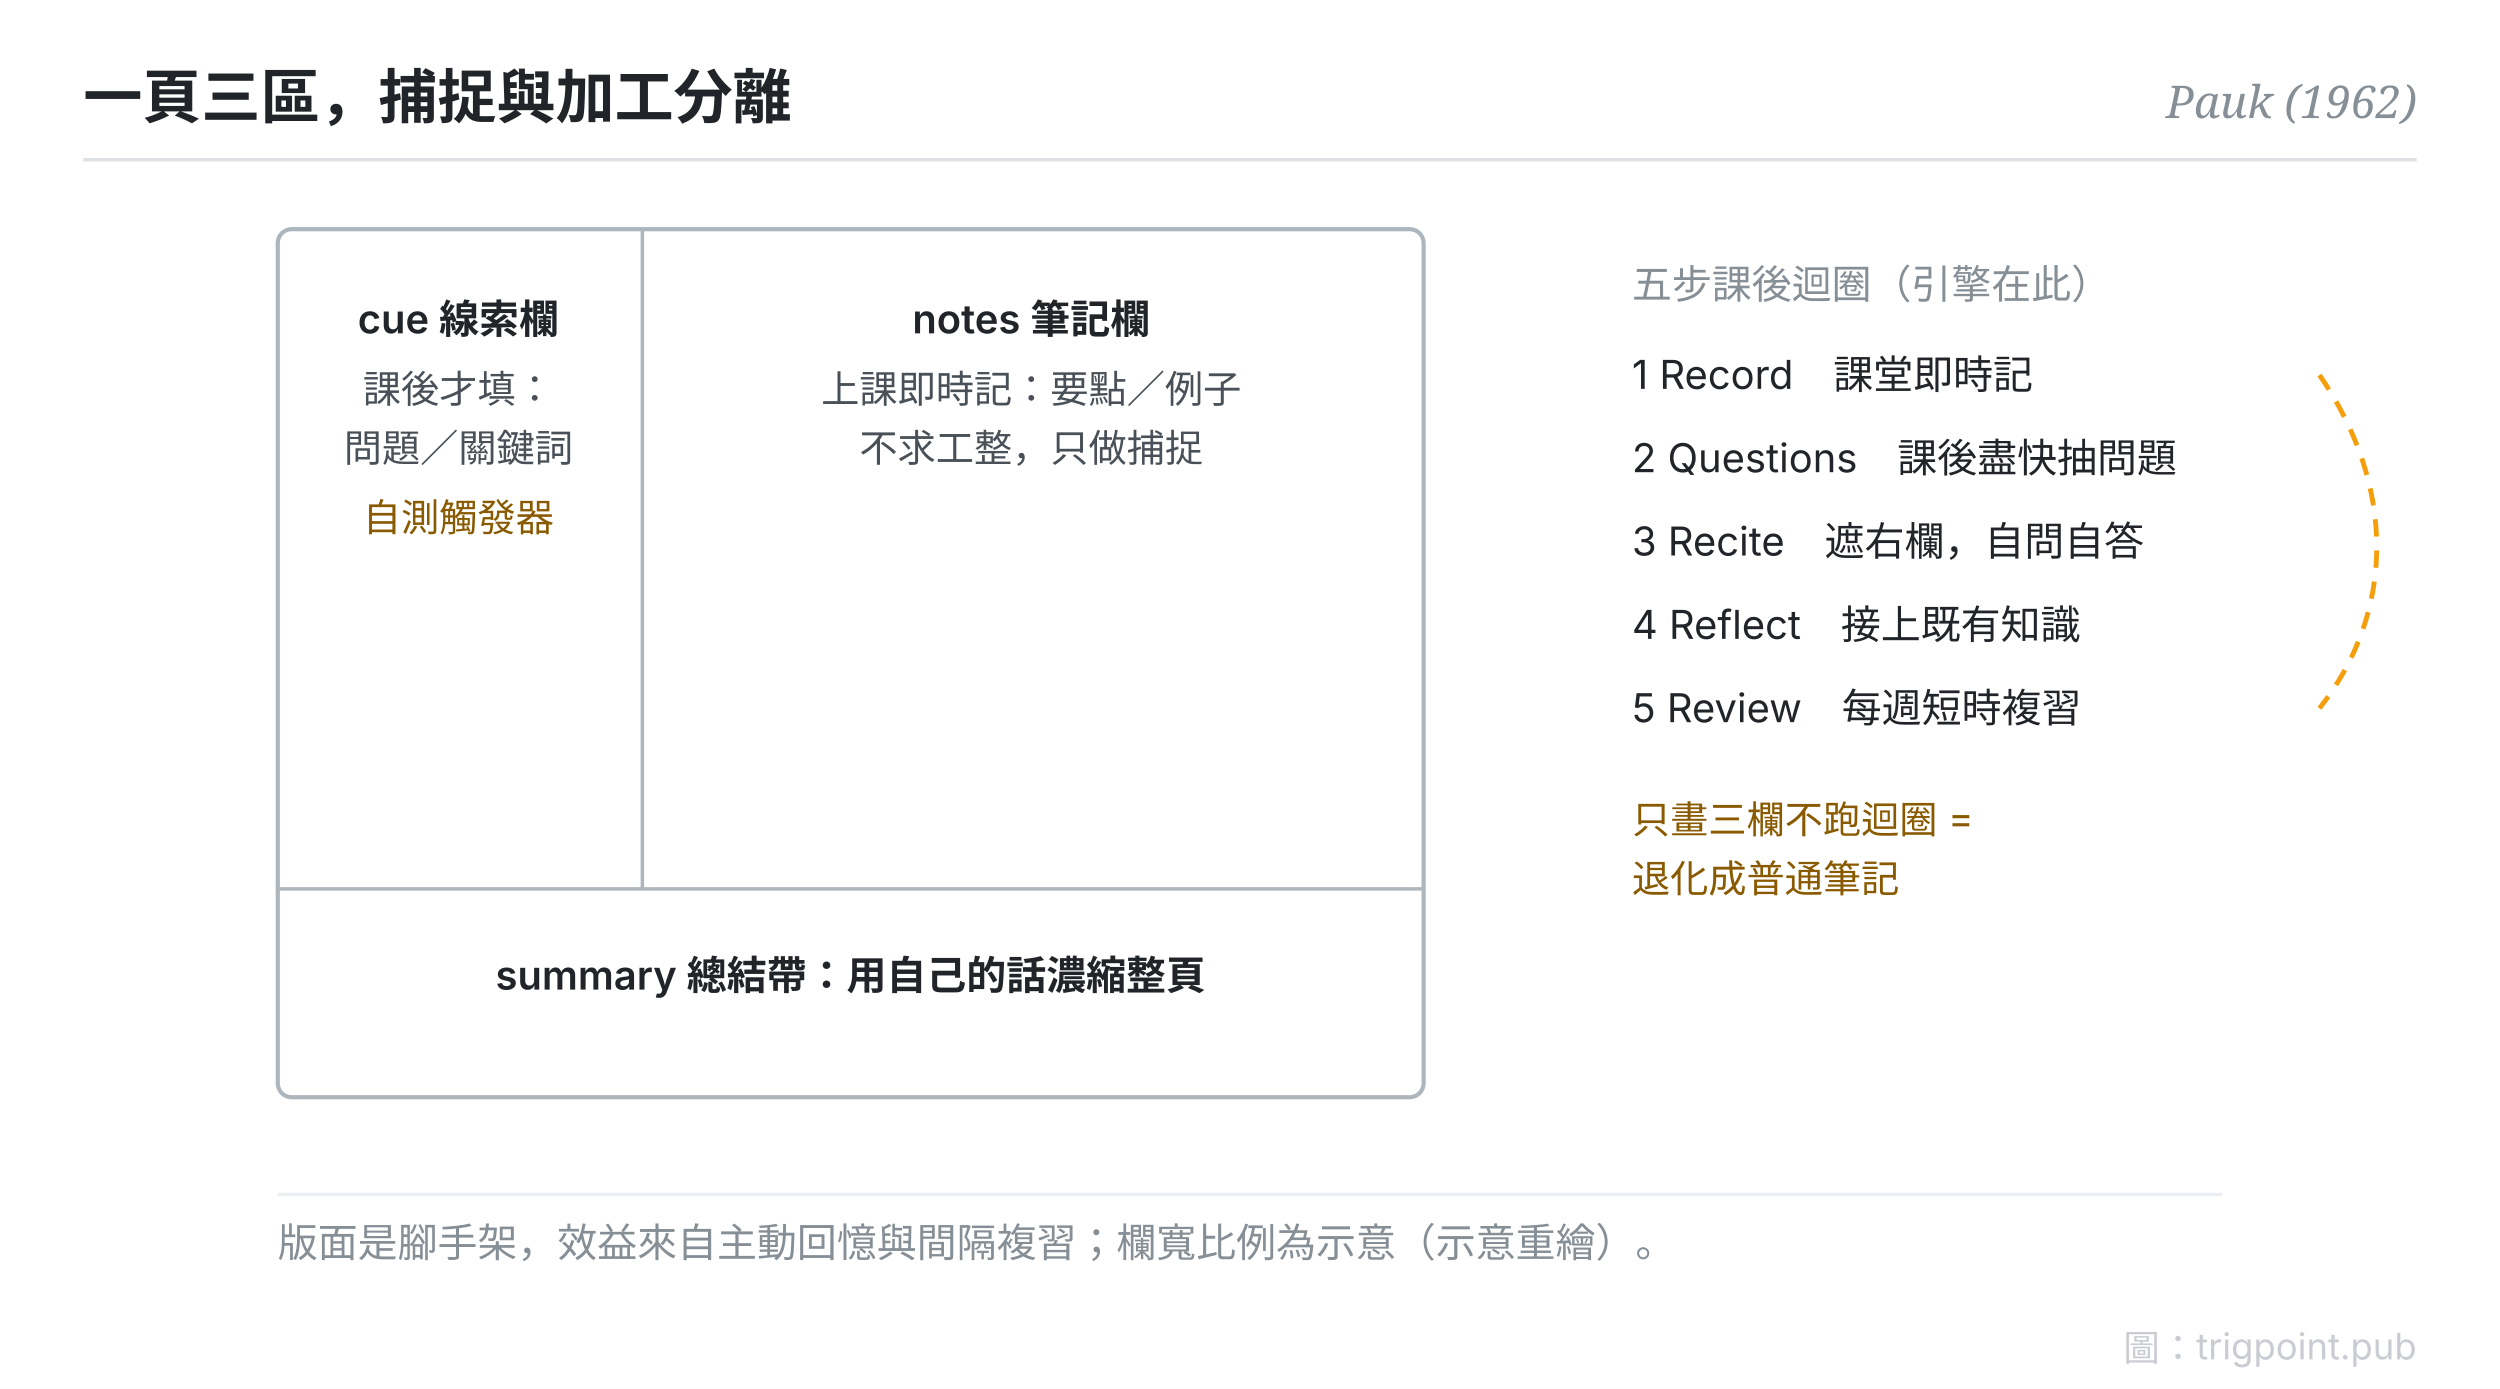
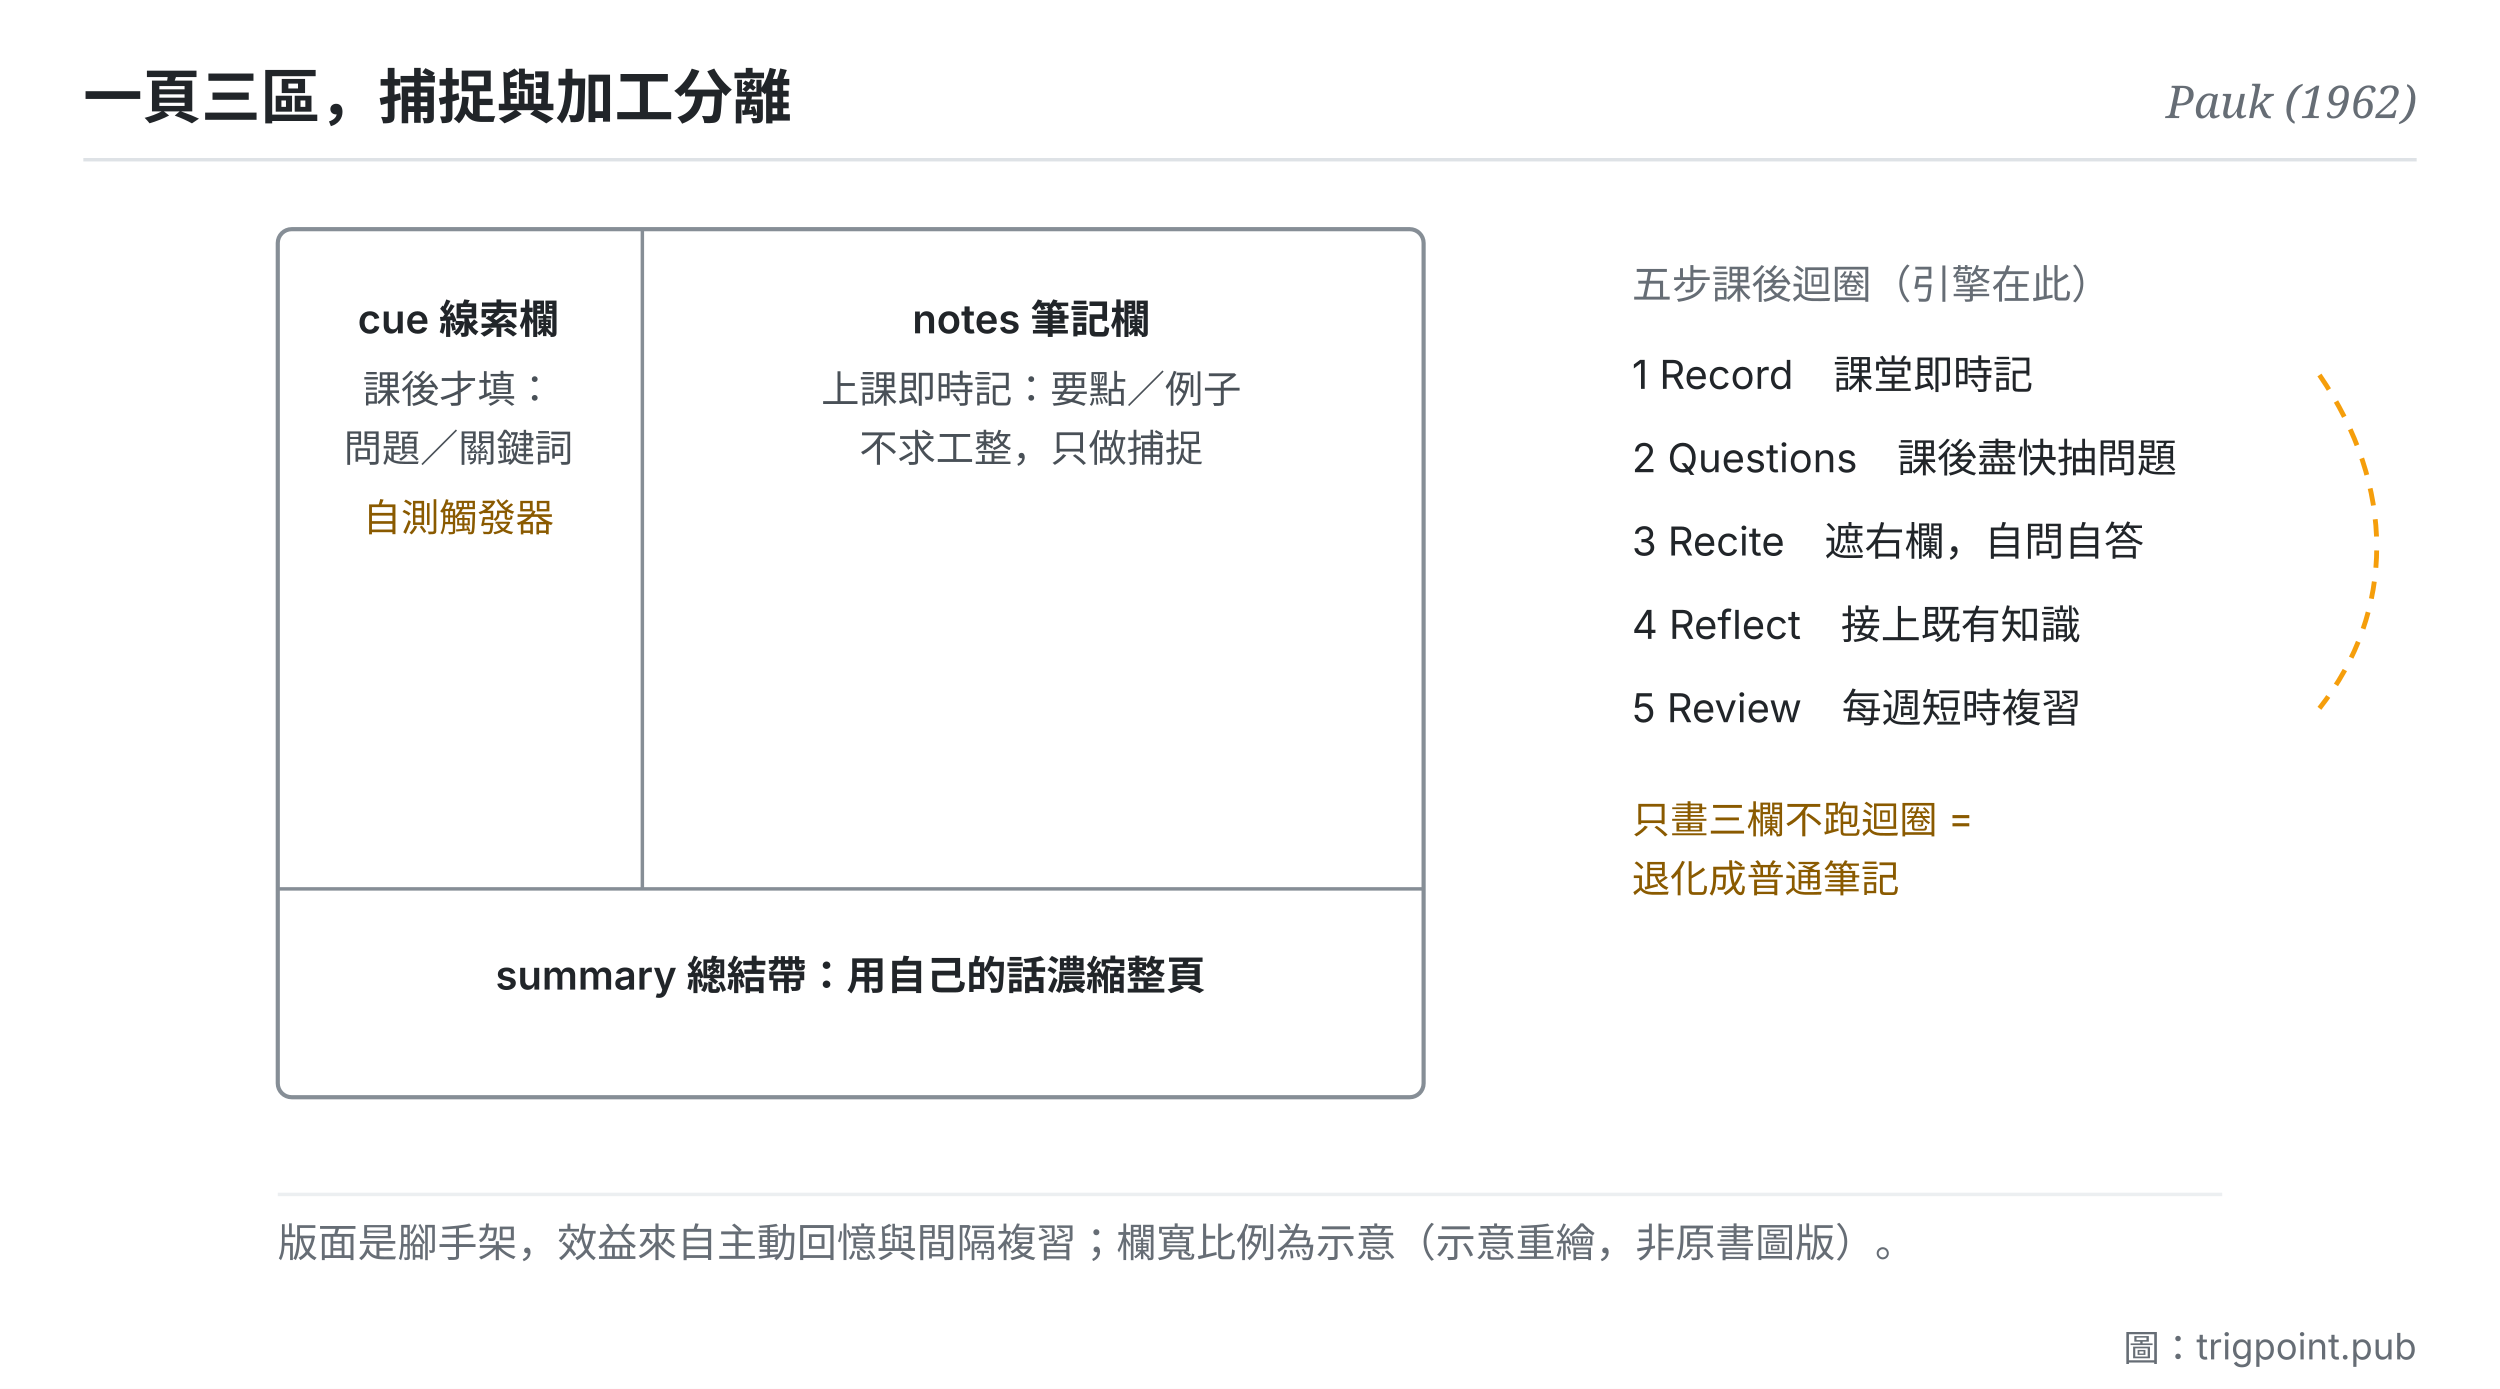
<svg xmlns="http://www.w3.org/2000/svg" viewBox="0 0 720 400" role="img" aria-label="康乃爾筆記法三區版面：右欄上課即時記，左窄欄課後抽問題，底帶總結；配合五步課後複習迴圈">
  <rect x="0" y="0" width="720" height="400" fill="#ffffff" />
  <text x="24" y="34" font-family="Inter,'Noto Sans TC',sans-serif" font-size="17" font-weight="600" fill="#212529">一頁三區，捕捉與加工分離</text>
-   <text x="696" y="34" text-anchor="end" font-family="Georgia,'Noto Serif TC',serif" font-size="13" font-style="italic" fill="#868e96">Pauk (1962)</text>
+   <text x="696" y="34" text-anchor="end" font-family="Georgia,'Noto Serif TC',serif" font-size="13" font-style="italic" fill="#666d75">Pauk (1962)</text>
  <line x1="24" y1="46" x2="696" y2="46" stroke="#dee2e6" stroke-width="1" />
  <g font-family="Inter,'Noto Sans TC',sans-serif" font-size="12.5">
-     <rect x="80" y="66" width="330" height="250" rx="4" fill="#ffffff" stroke="#adb5bd" stroke-width="1.2" />
-     <line x1="185" y1="66" x2="185" y2="256" stroke="#adb5bd" stroke-width="1" />
-     <line x1="80" y1="256" x2="410" y2="256" stroke="#adb5bd" stroke-width="1" />
+     <rect x="80" y="66" width="330" height="250" rx="4" fill="#ffffff" stroke="#868e96" stroke-width="1.2" />
+     <line x1="185" y1="66" x2="185" y2="256" stroke="#868e96" stroke-width="1" />
+     <line x1="80" y1="256" x2="410" y2="256" stroke="#868e96" stroke-width="1" />
    <text x="132" y="96" text-anchor="middle" fill="#212529" font-weight="600" font-size="11.5">cue 線索欄</text>
    <text x="132" y="116" text-anchor="middle" fill="#495057" font-size="11">課後才填：</text>
    <text x="132" y="133" text-anchor="middle" fill="#495057" font-size="11">問題／關鍵詞</text>
    <text x="132" y="153" text-anchor="middle" fill="#8a5a00" font-size="11">自測觸發器</text>
    <text x="297" y="96" text-anchor="middle" fill="#212529" font-weight="600" font-size="11.5">notes 筆記欄</text>
    <text x="297" y="116" text-anchor="middle" fill="#495057" font-size="11">上課即時記：要點／例子</text>
    <text x="297" y="133" text-anchor="middle" fill="#495057" font-size="11">不求工整，只做捕捉</text>
    <text x="245" y="285" fill="#212529" font-weight="600" font-size="11.5" text-anchor="middle">summary 總結帶：用自己的話濃縮整頁</text>
    <g font-size="11.5">
-       <text x="470" y="86" fill="#868e96">五步課後迴圈（引擎在此）</text>
+       <text x="470" y="86" fill="#666d75">五步課後迴圈（引擎在此）</text>
      <text x="470" y="112" fill="#212529">1 Record　課堂即時記</text>
      <text x="470" y="136" fill="#212529">2 Questions　課後盡快抽問題</text>
      <text x="470" y="160" fill="#212529">3 Recite　遮右欄，自問自答</text>
      <text x="470" y="184" fill="#212529">4 Reflect　接上既有知識</text>
      <text x="470" y="208" fill="#212529">5 Review　每週短時複習</text>
      <path d="M 668 108 C 690 140, 690 176, 668 204" fill="none" stroke="#f59e0b" stroke-width="1.4" stroke-dasharray="5 4" />
      <text x="470" y="240" fill="#8a5a00" font-size="11">只畫三欄不跑迴圈 =</text>
      <text x="470" y="257" fill="#8a5a00" font-size="11">退化成普通筆記</text>
    </g>
    <line x1="80" y1="344" x2="640" y2="344" stroke="#eceff1" stroke-width="1" />
-     <text x="80" y="362" font-size="11.5" fill="#868e96">版面是腳手架，效益來自主動回憶與間隔複習；欄寬比例為示意（示意重繪）。</text>
-     <text x="696" y="392" text-anchor="end" font-size="10.5" fill="#c9ccd2">圖：trigpoint.pub</text>
+     <text x="80" y="362" font-size="11.5" fill="#666d75">版面是腳手架，效益來自主動回憶與間隔複習；欄寬比例為示意（示意重繪，非原書圖版）。</text>
+     <text x="696" y="392" text-anchor="end" font-size="10.5" fill="#666d75">圖：trigpoint.pub</text>
  </g>
</svg>
